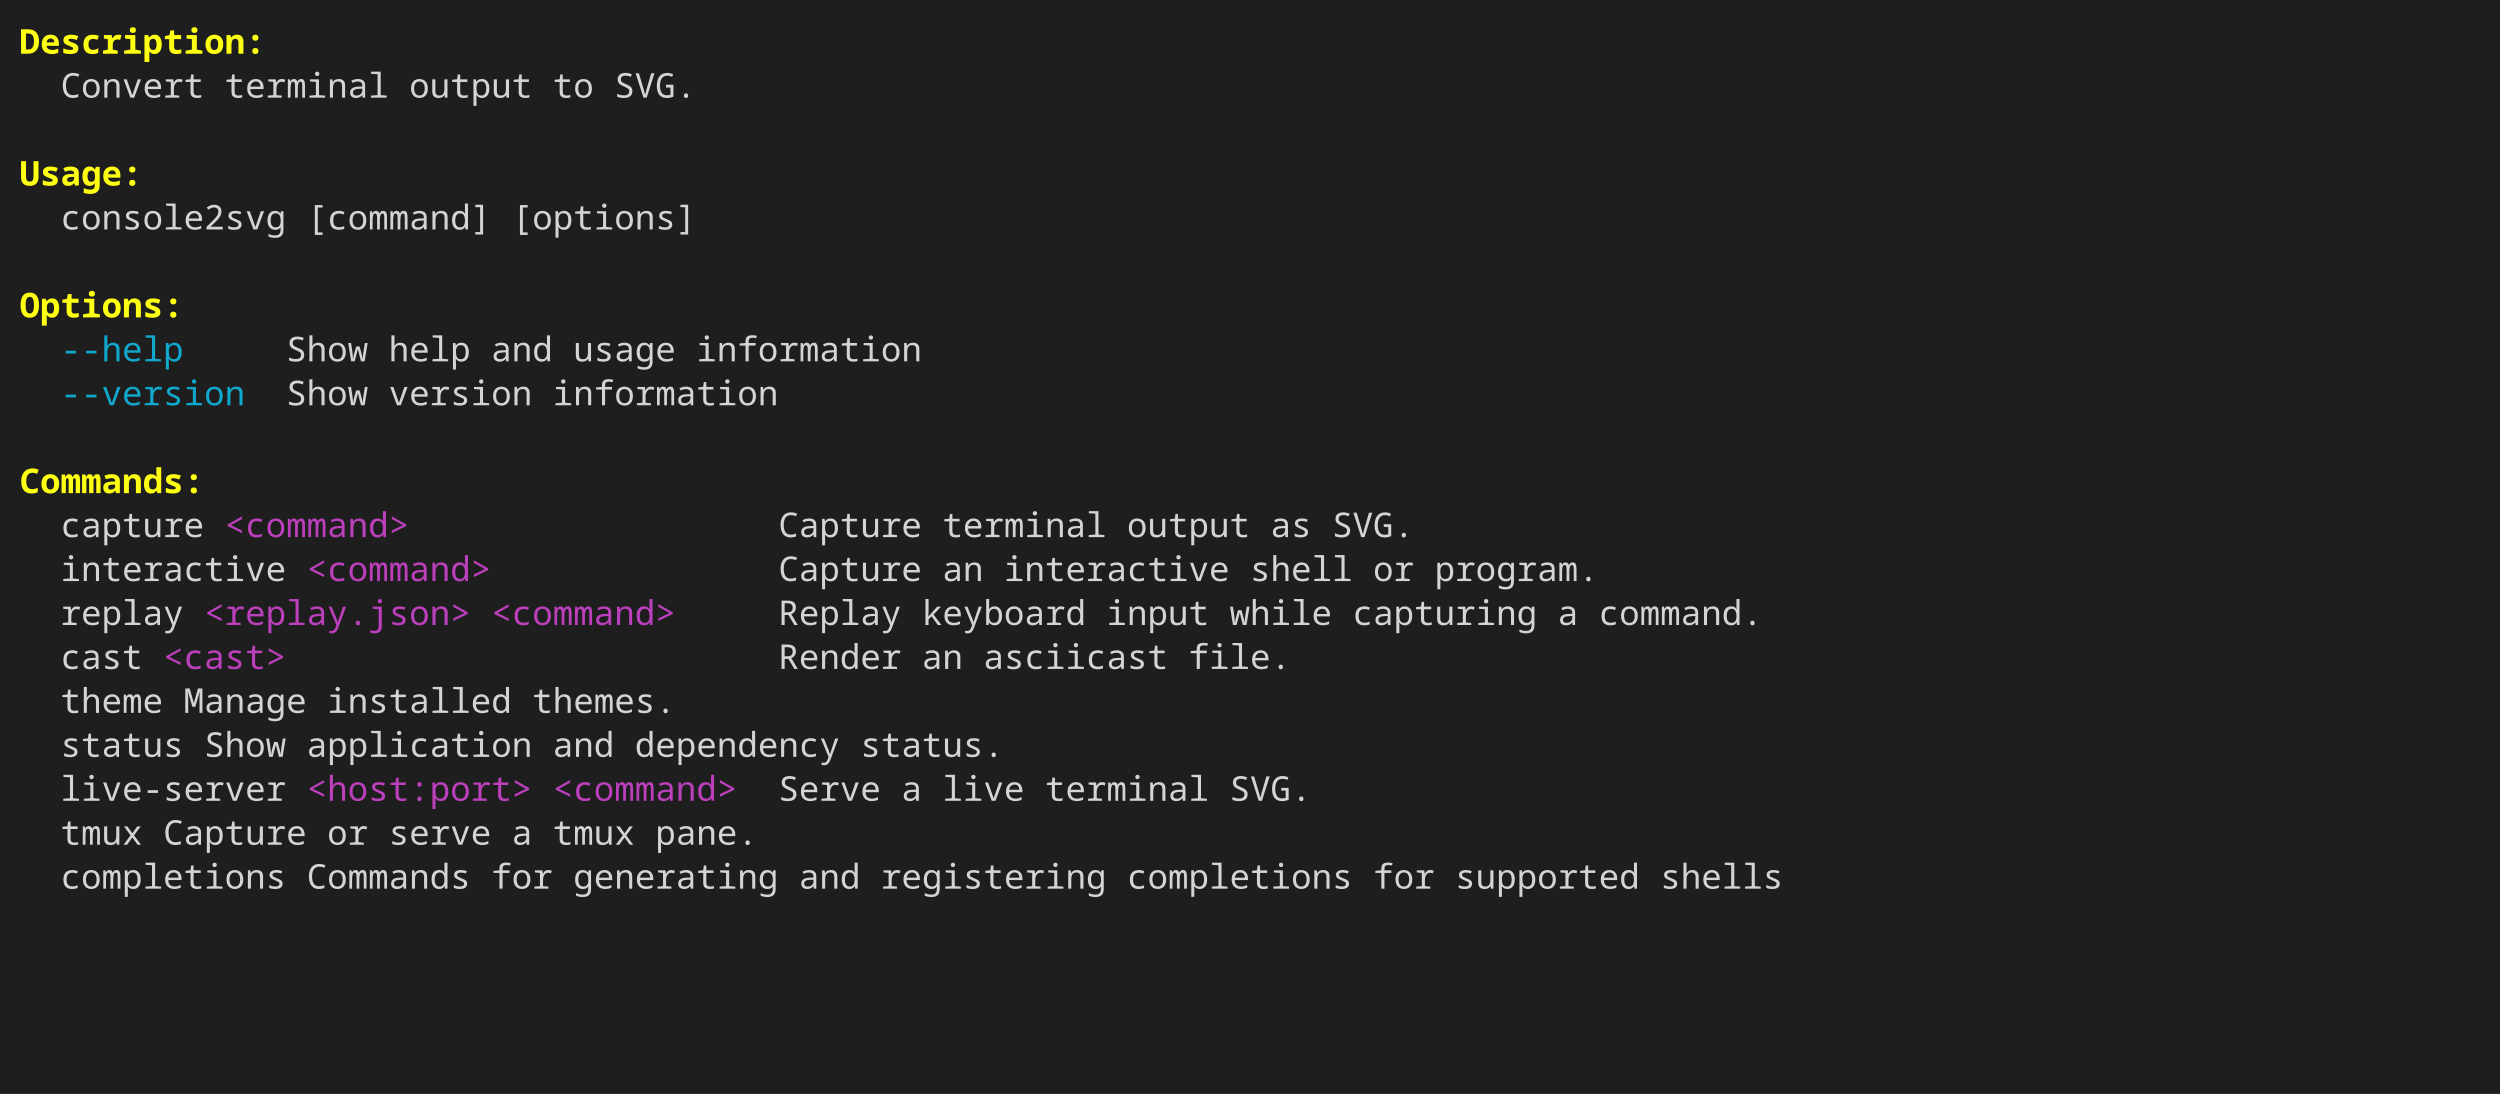
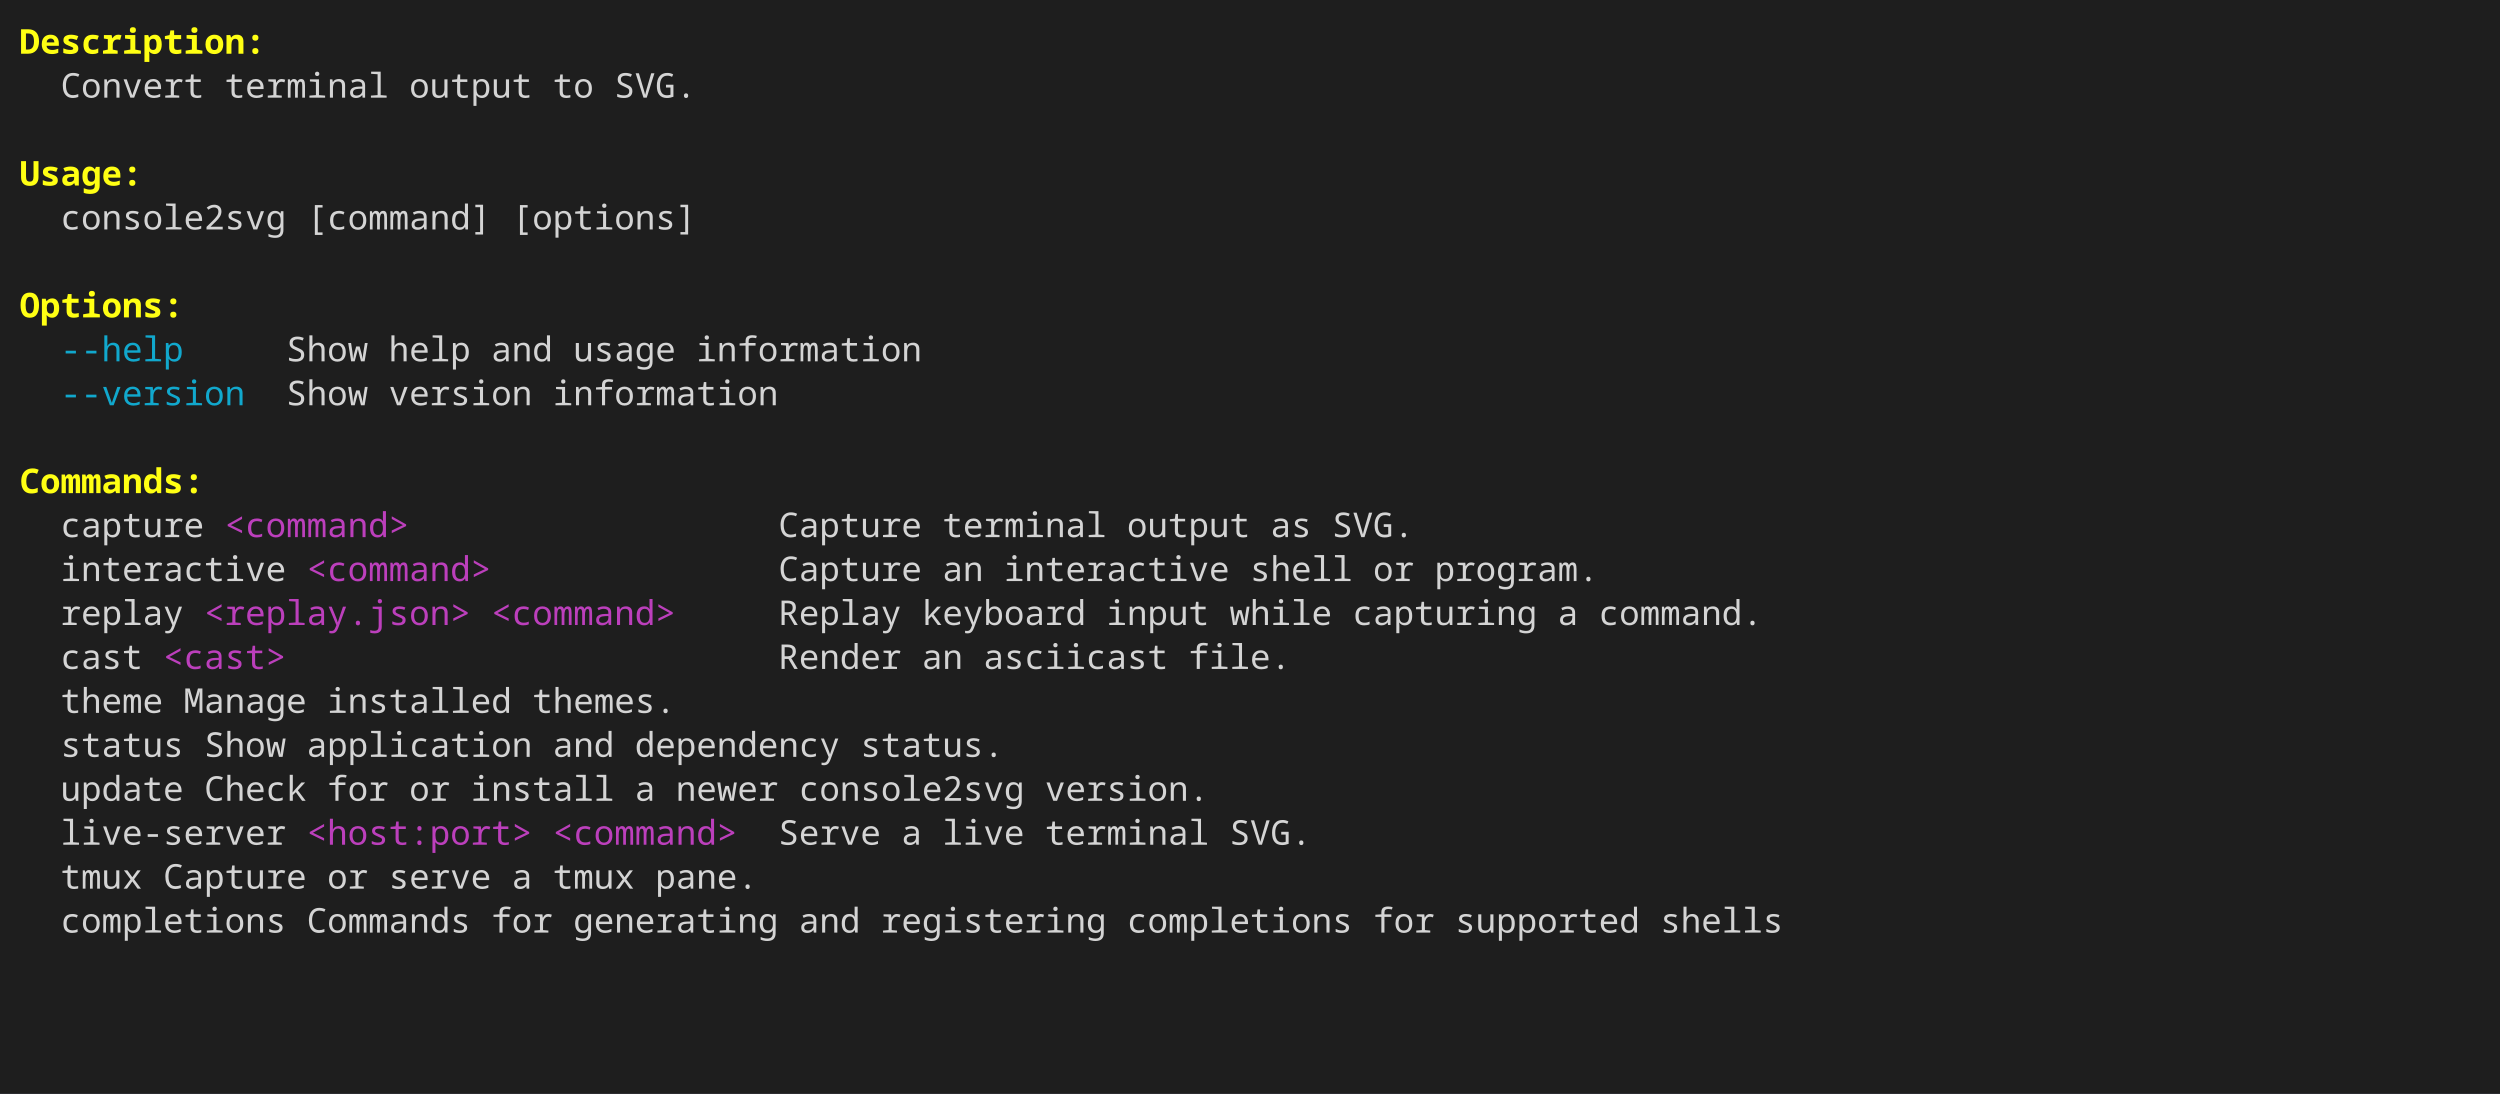
<svg xmlns="http://www.w3.org/2000/svg" width="1024" height="448" viewBox="0 0 1024 448" role="img" aria-label="console2svg output">
  <style>
.c2.c { font-family: "JetBrains Mono","Cascadia Mono","Segoe UI Mono","Noto Sans Mono","SFMono-Regular",Menlo,Consolas,"DejaVu Sans Mono","Liberation Mono",monospace; font-size: 14px; }
.c2 text { dominant-baseline: alphabetic; }
.c2 .q { shape-rendering: crispEdges; }
.c2 .w { white-space: pre; }
.c2 .aa{fill:#FFFF13;font-weight:bold}
.c2 .ab{fill:#d4d4d4}
.c2 .ac{fill:#11a8cd}
.c2 .ad{fill:#bc3fbc}
</style>
+   <defs>
+     <pattern id="c2-redacted-stripe" patternUnits="userSpaceOnUse" width="8" height="8">
+       <path d="M0 0h8v8H0z" fill="#1e1e1e" />
+       <path d="M-2,2 L2,-2 M0,8 L8,0 M6,10 L10,6" stroke="#d4d4d4" stroke-width="2" opacity="0.3" />
+     </pattern>
+   </defs>
  <defs>
    <linearGradient id="c2bg" x1="0%" y1="0%" x2="100%" y2="100%">
      <stop offset="0%" stop-color="#1a1d2e" />
      <stop offset="100%" stop-color="#252840" />
    </linearGradient>
  </defs>
  <rect width="1024" height="448" fill="url(#c2bg)" />
  <rect width="1024" height="448" fill="#1e1e1e" />
  <g class="c2 c" transform="translate(8 8)">
    <rect width="1008" height="432" fill="#1e1e1e" />
  </g>
  <g class="c2 c" transform="translate(8 8)">
    <text class="aa" y="14" textLength="100.8">Description:</text>
    <text class="ab w" x="16.8" y="32" textLength="260.4">Convert terminal output to SVG.</text>
    <text class="aa" y="68" textLength="50.4">Usage:</text>
    <text class="ab w" x="16.8" y="86" textLength="260.4">console2svg [command] [options]</text>
    <text class="aa" y="122" textLength="67.2">Options:</text>
    <text class="ac" x="16.8" y="140" textLength="50.4">--help</text>
    <text class="ab w" x="109.2" y="140" textLength="260.4">Show help and usage information</text>
    <text class="ac" x="16.8" y="158" textLength="75.6">--version</text>
    <text class="ab w" x="109.2" y="158" textLength="201.6">Show version information</text>
    <text class="aa" y="194" textLength="75.6">Commands:</text>
    <text class="ab" x="16.8" y="212" textLength="58.8">capture</text>
    <text class="ad" x="84" y="212" textLength="75.6">&lt;command&gt;</text>
    <text class="ab w" x="310.8" y="212" textLength="260.4">Capture terminal output as SVG.</text>
    <text class="ab" x="16.8" y="230" textLength="92.4">interactive</text>
    <text class="ad" x="117.6" y="230" textLength="75.6">&lt;command&gt;</text>
    <text class="ab w" x="310.8" y="230" textLength="336">Capture an interactive shell or program.</text>
    <text class="ab" x="16.8" y="248" textLength="50.4">replay</text>
    <text class="ad" x="75.6" y="248" textLength="109.2">&lt;replay.json&gt;</text>
    <text class="ad" x="193.2" y="248" textLength="75.6">&lt;command&gt;</text>
    <text class="ab w" x="310.8" y="248" textLength="403.2">Replay keyboard input while capturing a command.</text>
    <text class="ab" x="16.8" y="266" textLength="33.6">cast</text>
    <text class="ad" x="58.8" y="266" textLength="50.4">&lt;cast&gt;</text>
    <text class="ab w" x="310.8" y="266" textLength="210">Render an asciicast file.</text>
    <text class="ab w" x="16.8" y="284" textLength="495.6">theme                              Manage installed themes.</text>
    <text class="ab w" x="16.8" y="302" textLength="621.6">status                             Show application and dependency status.</text>
-     <text class="ab" x="16.8" y="320" textLength="92.4">live-server</text>
-     <text class="ad" x="117.6" y="320" textLength="92.4">&lt;host:port&gt;</text>
-     <text class="ad" x="218.4" y="320" textLength="75.6">&lt;command&gt;</text>
-     <text class="ab w" x="310.8" y="320" textLength="218.4">Serve a live terminal SVG.</text>
-     <text class="ab w" x="16.8" y="338" textLength="537.6">tmux                               Capture or serve a tmux pane.</text>
-     <text class="ab w" x="16.8" y="356" textLength="898.8">completions                        Commands for generating and registering completions for supported shells</text>
+     <text class="ab w" x="16.8" y="320" textLength="705.6">update                             Check for or install a newer console2svg version.</text>
+     <text class="ab" x="16.8" y="338" textLength="92.4">live-server</text>
+     <text class="ad" x="117.6" y="338" textLength="92.4">&lt;host:port&gt;</text>
+     <text class="ad" x="218.4" y="338" textLength="75.6">&lt;command&gt;</text>
+     <text class="ab w" x="310.8" y="338" textLength="218.4">Serve a live terminal SVG.</text>
+     <text class="ab w" x="16.8" y="356" textLength="537.6">tmux                               Capture or serve a tmux pane.</text>
+     <text class="ab w" x="16.8" y="374" textLength="898.8">completions                        Commands for generating and registering completions for supported shells</text>
  </g>
</svg>
